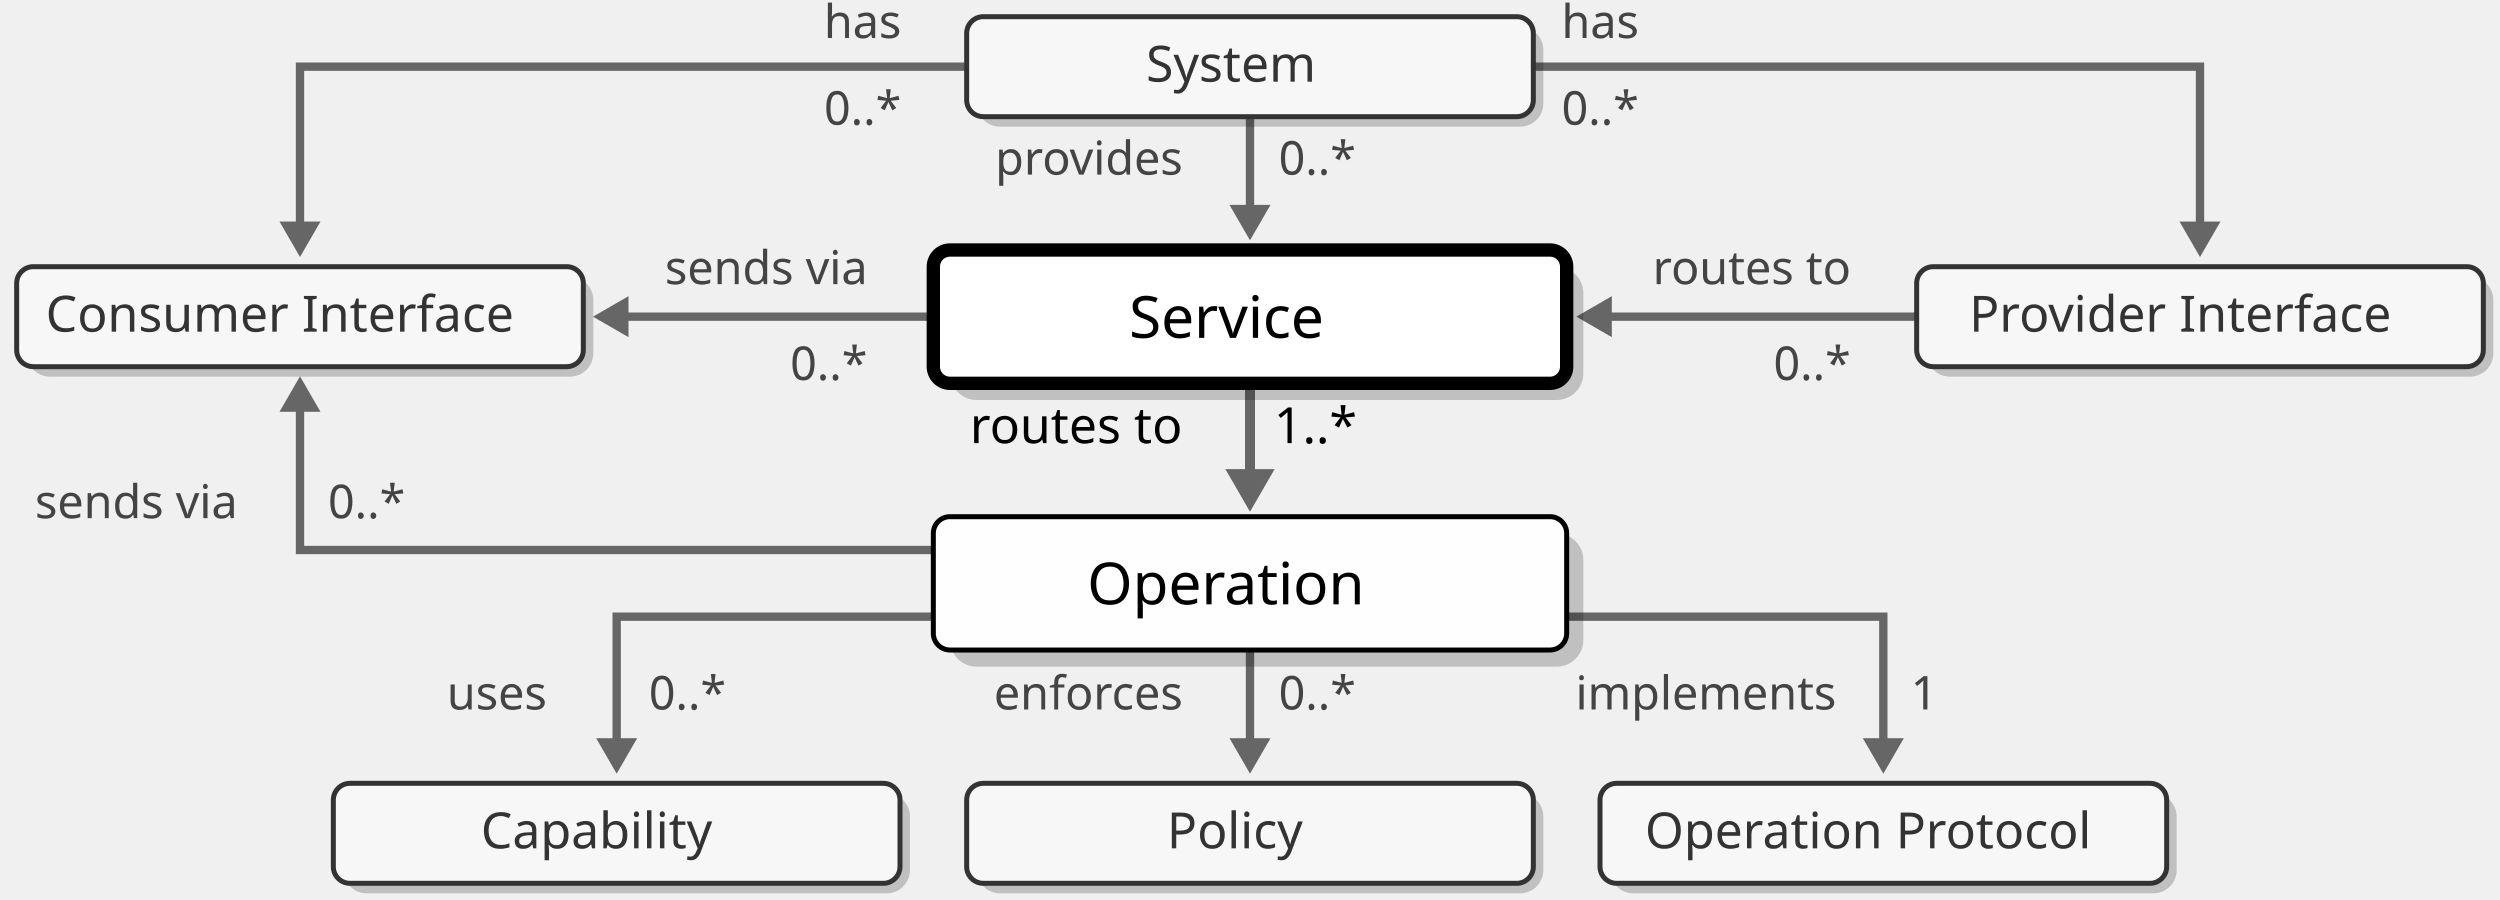
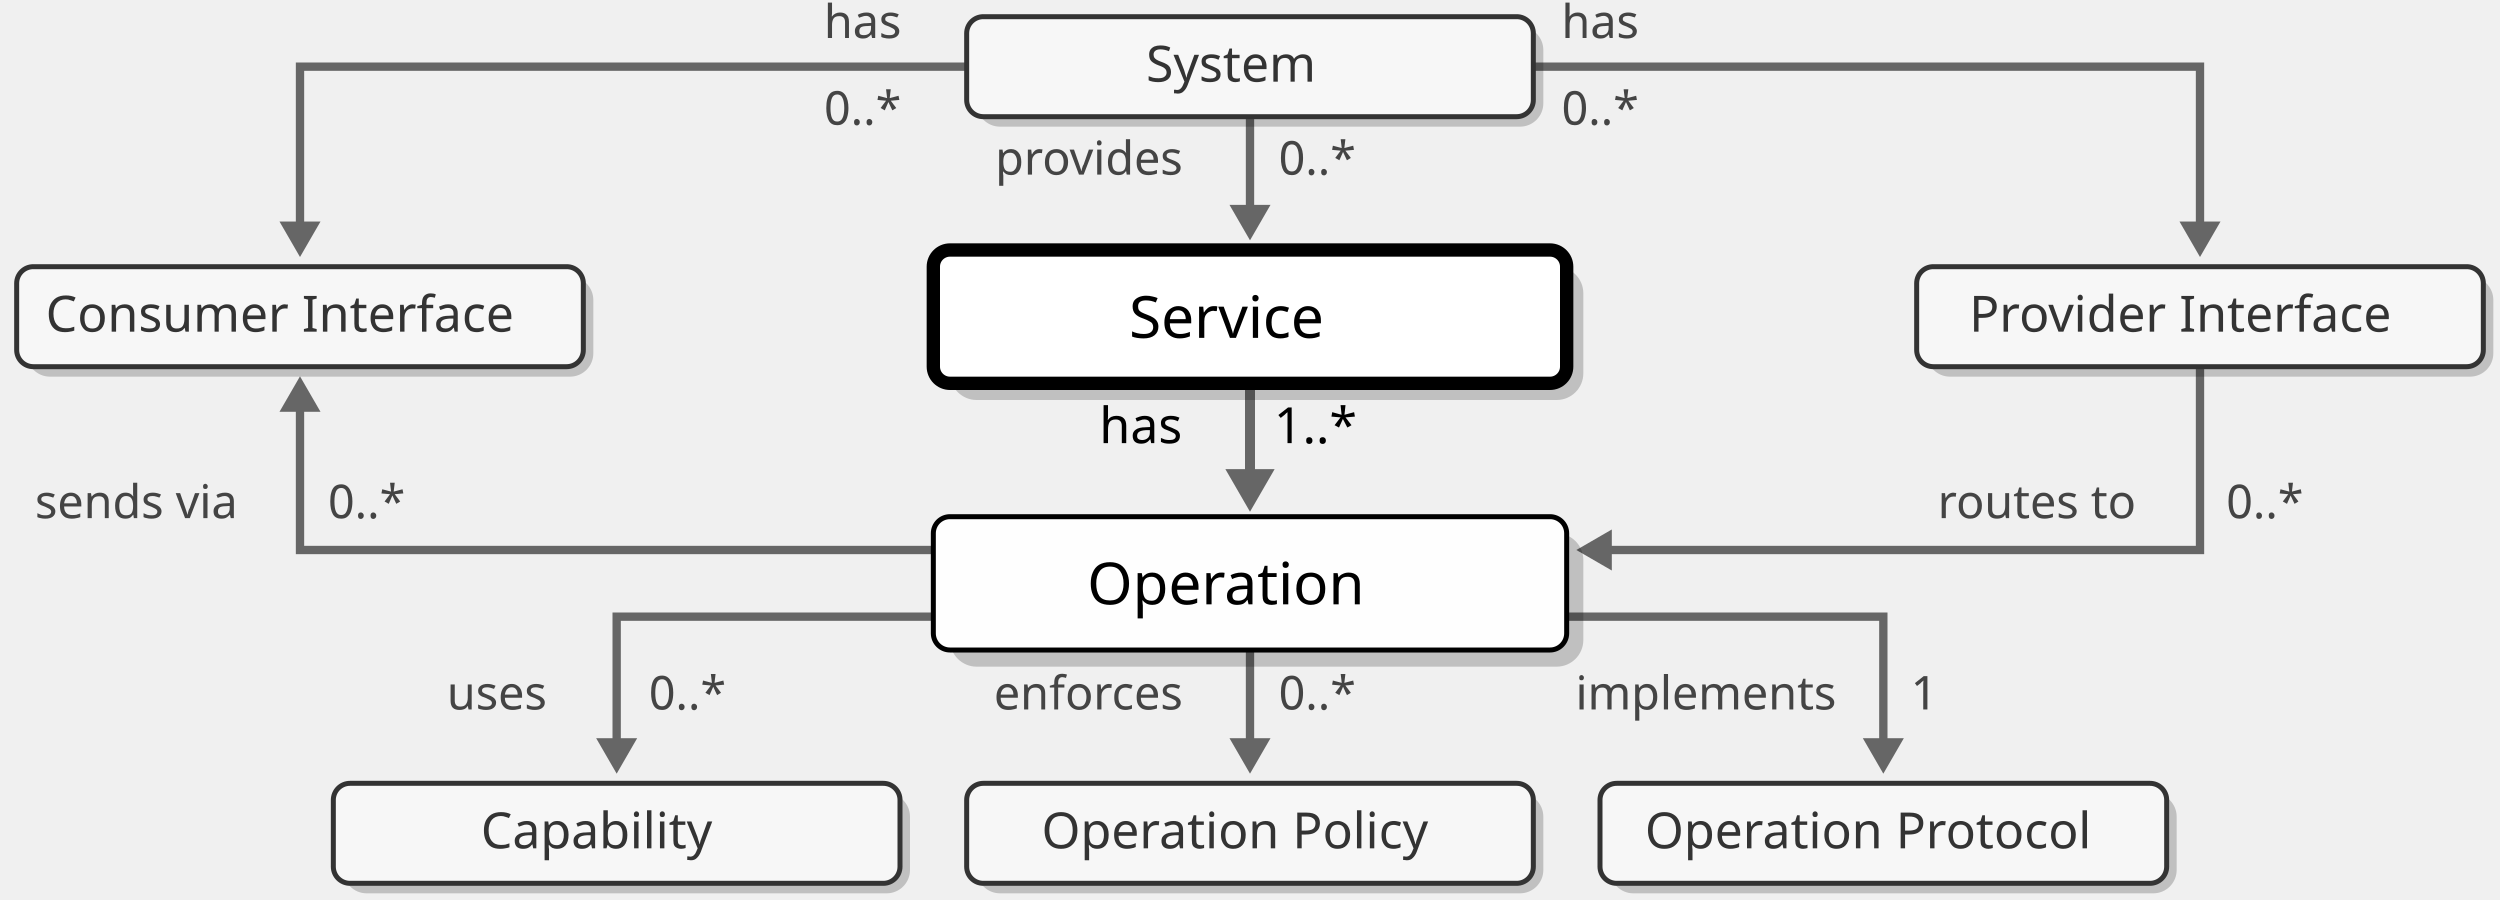
<svg xmlns="http://www.w3.org/2000/svg" xmlns:xlink="http://www.w3.org/1999/xlink" width="150mm" height="54mm" version="1.1" viewBox="0 0 150 54" id="svg162">
  <defs id="defs5">
    <marker id="a" overflow="visible" orient="auto">
      <path transform="scale(0.4)" d="M 5.77,0 -2.88,5 V -5 Z" fill="context-stroke" fill-rule="evenodd" stroke="context-stroke" stroke-width="1pt" id="path2" />
    </marker>
    <marker id="e" overflow="visible" orient="auto">
      <path transform="scale(0.4)" d="M 5.77,0 -2.88,5 V -5 Z" fill="context-stroke" fill-rule="evenodd" stroke="context-stroke" stroke-width="1pt" id="path824" />
    </marker>
    <marker id="a-2" overflow="visible" orient="auto">
      <path transform="scale(0.4)" d="M 5.77,0 -2.88,5 V -5 Z" fill="context-stroke" fill-rule="evenodd" stroke="context-stroke" stroke-width="1pt" id="path2-3" />
    </marker>
    <marker id="a-3" overflow="visible" orient="auto">
      <path transform="scale(0.4)" d="M 5.77,0 -2.88,5 V -5 Z" fill="context-stroke" fill-rule="evenodd" stroke="context-stroke" stroke-width="1pt" id="path2-2" />
    </marker>
    <marker id="a-8" overflow="visible" orient="auto">
      <path transform="scale(0.4)" d="M 5.77,0 -2.88,5 V -5 Z" fill="context-stroke" fill-rule="evenodd" stroke="context-stroke" stroke-width="1pt" id="path2-0" />
    </marker>
    <marker id="a-5" overflow="visible" orient="auto">
      <path transform="scale(0.4)" d="M 5.77,0 -2.88,5 V -5 Z" fill="context-stroke" fill-rule="evenodd" stroke="context-stroke" stroke-width="1pt" id="path2-22" />
    </marker>
    <marker id="a-0" overflow="visible" orient="auto">
      <path transform="scale(0.4)" d="M 5.77,0 -2.88,5 V -5 Z" fill="context-stroke" fill-rule="evenodd" stroke="context-stroke" stroke-width="1pt" id="path2-5" />
    </marker>
  </defs>
-   <path d="M 56,19 H 37" marker-end="url(#a)" id="path31572" style="fill:none;stroke:#666666;stroke-width:0.5;stroke-miterlimit:4;stroke-dasharray:none" />
-   <text x="60.665" y="17.048" style="font-size:2.8px;line-height:1.25;font-family:sans-serif;stroke-width:0.265" xml:space="preserve" id="text31576">
-     <tspan x="54.235" y="17.048" stroke-width="0.265" id="tspan31574" style="font-size:2.8px;text-align:end;text-anchor:end;fill:#444444;fill-opacity:1">sends via</tspan>
-   </text>
-   <text x="59.419" y="22.797" style="font-size:2.8px;line-height:1.25;font-family:sans-serif;stroke-width:0.265" xml:space="preserve" id="text31580">
-     <tspan x="54.235" y="22.797" stroke-width="0.265" id="tspan31578" style="font-size:2.8px;text-align:end;text-anchor:end;fill:#444444;fill-opacity:1">0..*</tspan>
-   </text>
+   <path d="M 132,22 V 33 H 96" marker-end="url(#a)" id="path1046" style="fill:none;stroke:#666666;stroke-width:0.5;stroke-miterlimit:4;stroke-dasharray:none" />
  <path d="M 75,39 V 45" marker-end="url(#a-0)" id="path20348" style="fill:none;stroke:#666666;stroke-width:0.5;stroke-miterlimit:4;stroke-dasharray:none;stroke-opacity:1;marker-end:url(#a-0)" />
  <path d="M 56,33 18,33 v -9" marker-end="url(#a)" id="path28453" style="fill:none;stroke:#666666;stroke-width:0.5;stroke-miterlimit:4;stroke-dasharray:none" />
  <use x="0" y="0" xlink:href="#path19139" id="use22278" transform="matrix(-1,0,0,1,150,-3.5e-7)" width="100%" height="100%" />
  <path d="m 56,37 h -19 v 8" marker-end="url(#a)" id="path19139" style="fill:none;stroke:#666666;stroke-width:0.5;stroke-miterlimit:4;stroke-dasharray:none" />
-   <path d="M 115,19 96,19" marker-end="url(#a)" id="path7495" style="fill:none;stroke:#666666;stroke-width:0.5;stroke-miterlimit:4;stroke-dasharray:none" />
  <use x="0" y="0" xlink:href="#use1643" id="use5971" transform="translate(114)" width="100%" height="100%" />
  <path d="M 75,7 V 13" marker-end="url(#a-0)" id="use2317" style="fill:none;stroke:#666666;stroke-width:0.5;stroke-miterlimit:4;stroke-dasharray:none;stroke-opacity:1;marker-end:url(#a-0)" />
  <g id="use1643" transform="translate(-67,15)">
    <rect id="rect2418" x="68.6" y="1.6" width="34" height="6" rx="1.4" fill="none" opacity="0.913" stroke="#000000" stroke-linejoin="round" stroke-width="0.333" style="opacity:1;fill:#000000;fill-opacity:0.2;stroke:none;stroke-width:0.8;stroke-miterlimit:4;stroke-dasharray:none" />
    <rect id="rect2420" x="68" y="-7" width="34" height="6" rx="1" fill="none" opacity="0.913" stroke="#000000" stroke-linejoin="round" stroke-width="0.333" style="opacity:1;fill:#f7f7f7;fill-opacity:1;stroke:#333333;stroke-width:0.3;stroke-miterlimit:4;stroke-dasharray:none;stroke-opacity:1" transform="scale(1,-1)" />
  </g>
  <path d="m 75,23 2e-6,6" marker-end="url(#a)" id="path1361" style="fill:none;stroke:#666666;stroke-width:0.6;stroke-miterlimit:4;stroke-dasharray:none" />
  <rect id="rect935" x="57" y="16" width="38" height="8" rx="1.6" fill="none" opacity="0.913" stroke="#000000" stroke-linejoin="round" stroke-width="0.333" style="opacity:1;fill:#000000;fill-opacity:0.2;stroke:none;stroke-width:0.8;stroke-miterlimit:4;stroke-dasharray:none" />
  <path d="M 58,4 18,4 V 14" marker-end="url(#a)" id="path1363" style="fill:none;stroke:#666666;stroke-width:0.5;stroke-miterlimit:4;stroke-dasharray:none" />
  <rect id="rect1367" x="56" y="15" width="38" height="8" rx="1" fill="none" opacity="0.913" stroke="#000000" stroke-linejoin="round" stroke-width="0.333" style="opacity:1;fill:#ffffff;fill-opacity:1;stroke-width:0.8;stroke-miterlimit:4;stroke-dasharray:none" />
  <text x="78.162" y="26.588" style="font-size:3px;line-height:1.25;font-family:sans-serif;stroke-width:0.265" xml:space="preserve" id="text1371">
-     <tspan x="73.278" y="26.588" stroke-width="0.265" id="tspan1369" style="text-align:end;text-anchor:end">routes to</tspan>
+     <tspan x="73.278" y="26.588" stroke-width="0.265" id="tspan1369" style="text-align:end;text-anchor:end">has</tspan>
  </text>
  <text x="76.436" y="26.588" style="font-size:3px;line-height:1.25;font-family:sans-serif;stroke-width:0.265" xml:space="preserve" id="text1375">
    <tspan x="76.436" y="26.588" stroke-width="0.265" id="tspan1373">1..*</tspan>
  </text>
  <text x="74.958" y="20.272" font-size="3.5px" style="line-height:1.25;font-family:sans-serif;stroke-width:0.265" xml:space="preserve" id="text1387">
    <tspan x="74.958" y="20.272" font-size="3.5px" stroke-width="0.265" text-align="center" text-anchor="middle" id="tspan1385">Service</tspan>
  </text>
  <use x="0" y="0" xlink:href="#path1363" id="use9624" transform="matrix(-1,0,0,1,150,1.7000005e-7)" width="100%" height="100%" />
  <g id="use1917" transform="translate(35,-7.999998)">
    <rect id="rect10709" x="22" y="40" width="38" height="8" rx="1.6" fill="none" opacity="0.913" stroke="#000000" stroke-linejoin="round" stroke-width="0.333" style="opacity:1;fill:#000000;fill-opacity:0.2;stroke:none;stroke-width:0.8;stroke-miterlimit:4;stroke-dasharray:none" />
    <rect id="rect10711" x="21" y="39" width="38" height="8" rx="1" fill="none" opacity="0.913" stroke="#000000" stroke-linejoin="round" stroke-width="0.333" style="opacity:1;fill:#fefefe;fill-opacity:1;stroke-width:0.3;stroke-miterlimit:4;stroke-dasharray:none" />
  </g>
  <text x="74.915" y="36.259" font-size="3.5px" style="line-height:1.25;font-family:sans-serif;stroke-width:0.265" xml:space="preserve" id="text1323">
    <tspan x="74.915" y="36.259" font-size="3.5px" stroke-width="0.265" text-align="center" text-anchor="middle" id="tspan1321">Operation</tspan>
  </text>
  <text x="92.281" y="50.652" style="font-size:2.8px;line-height:1.25;font-family:sans-serif;stroke-width:0.265" xml:space="preserve" id="text1020">
    <tspan x="91.066" y="50.652" stroke-width="0.265" id="tspan1018" style="font-size:2.8px;text-align:end;text-anchor:end;fill:#444444;fill-opacity:1">implements</tspan>
  </text>
  <use x="0" y="0" xlink:href="#use1643" id="use14506" transform="translate(57,-15)" width="100%" height="100%" />
  <text x="75.031" y="4.898" font-size="3.5px" style="font-size:3px;line-height:1.25;font-family:sans-serif;stroke-width:0.265" xml:space="preserve" id="text11944">
    <tspan x="75.031" y="4.898" font-size="3.5px" stroke-width="0.265" text-align="center" text-anchor="middle" id="tspan11942" style="font-size:3px;fill:#333333;fill-opacity:1">System</tspan>
  </text>
  <text x="76.714" y="10.477" style="font-size:2.8px;line-height:1.25;font-family:sans-serif;stroke-width:0.265" xml:space="preserve" id="text2401">
    <tspan x="76.714" y="10.477" stroke-width="0.265" id="tspan2399" style="font-size:2.8px;fill:#444444;fill-opacity:1">0..*</tspan>
  </text>
  <text x="84.72" y="10.477" style="font-size:2.8px;line-height:1.25;font-family:sans-serif;stroke-width:0.265" xml:space="preserve" id="text1176">
    <tspan x="73.146" y="10.477" stroke-width="0.265" id="tspan1174" style="font-size:2.8px;text-align:end;text-anchor:end;fill:#444444;fill-opacity:1">provides</tspan>
-   </text>
-   <text x="119.665" y="17.048" style="font-size:2.8px;line-height:1.25;font-family:sans-serif;stroke-width:0.265" xml:space="preserve" id="text3503">
-     <tspan x="113.235" y="17.048" stroke-width="0.265" id="tspan3501" style="font-size:2.8px;text-align:end;text-anchor:end;fill:#444444;fill-opacity:1">routes to</tspan>
  </text>
  <text x="67.837" y="2.282" style="font-size:2.8px;line-height:1.25;font-family:sans-serif;stroke-width:0.265" xml:space="preserve" id="text5311">
    <tspan x="56.263" y="2.282" stroke-width="0.265" id="tspan5309" style="font-size:2.8px;text-align:end;text-anchor:end;fill:#444444;fill-opacity:1">has</tspan>
  </text>
  <text x="93.691" y="2.282" style="font-size:2.8px;line-height:1.25;font-family:sans-serif;stroke-width:0.265" xml:space="preserve" id="text6275">
    <tspan x="93.691" y="2.282" stroke-width="0.265" id="tspan6273" style="font-size:2.8px;fill:#444444;fill-opacity:1">has</tspan>
  </text>
  <text x="61.447" y="7.48" style="font-size:2.8px;line-height:1.25;font-family:sans-serif;stroke-width:0.265" xml:space="preserve" id="text8931">
    <tspan x="56.263" y="7.48" stroke-width="0.265" id="tspan8929" style="font-size:2.8px;text-align:end;text-anchor:end;fill:#444444;fill-opacity:1">0..*</tspan>
  </text>
  <text x="17.959" y="19.898" font-size="3.5px" style="font-size:3px;line-height:1.25;font-family:sans-serif;stroke-width:0.265" xml:space="preserve" id="text9900">
    <tspan x="17.959" y="19.898" font-size="3.5px" stroke-width="0.265" text-align="center" text-anchor="middle" id="tspan9898" style="font-size:3px;fill:#333333;fill-opacity:1">Consumer Interface</tspan>
  </text>
  <text x="131.989" y="19.898" font-size="3.5px" style="font-size:3px;line-height:1.25;font-family:sans-serif;stroke-width:0.265" xml:space="preserve" id="text10877">
    <tspan x="131.989" y="19.898" font-size="3.5px" stroke-width="0.265" text-align="center" text-anchor="middle" id="tspan10875" style="font-size:3px;fill:#333333;fill-opacity:1">Provider Interface</tspan>
  </text>
  <text x="93.691" y="7.48" style="font-size:2.8px;line-height:1.25;font-family:sans-serif;stroke-width:0.265" xml:space="preserve" id="text11501">
    <tspan x="93.691" y="7.48" stroke-width="0.265" id="tspan11499" style="font-size:2.8px;fill:#444444;fill-opacity:1">0..*</tspan>
  </text>
  <text x="22.872" y="31.091" style="font-size:2.8px;line-height:1.25;font-family:sans-serif;stroke-width:0.265" xml:space="preserve" id="text13988">
    <tspan x="16.441" y="31.091" stroke-width="0.265" id="tspan13986" style="font-size:2.8px;text-align:end;text-anchor:end;fill:#444444;fill-opacity:1">sends via</tspan>
  </text>
  <text x="19.674" y="31.091" style="font-size:2.8px;line-height:1.25;font-family:sans-serif;stroke-width:0.265" xml:space="preserve" id="text13992">
    <tspan x="19.674" y="31.091" stroke-width="0.265" id="tspan13990" style="font-size:2.8px;fill:#444444;fill-opacity:1">0..*</tspan>
  </text>
  <use x="0" y="0" xlink:href="#use1643" id="use15041" transform="translate(19,31)" width="100%" height="100%" />
  <text x="36.96" y="50.898" font-size="3.5px" style="font-size:3px;line-height:1.25;font-family:sans-serif;stroke-width:0.265" xml:space="preserve" id="text15045">
    <tspan x="36.96" y="50.898" font-size="3.5px" stroke-width="0.265" text-align="center" text-anchor="middle" id="tspan15043" style="font-size:3px;fill:#333333;fill-opacity:1">Capability</tspan>
  </text>
  <use x="0" y="0" xlink:href="#use1643" id="use15047" transform="translate(57,31)" width="100%" height="100%" />
  <text x="75.257" y="50.898" font-size="3.5px" style="font-size:3px;line-height:1.25;font-family:sans-serif;stroke-width:0.265" xml:space="preserve" id="text15051">
-     <tspan x="75.257" y="50.898" font-size="3.5px" stroke-width="0.265" text-align="center" text-anchor="middle" id="tspan15049" style="font-size:3px;fill:#333333;fill-opacity:1">Policy</tspan>
+     <tspan x="75.257" y="50.898" font-size="3.5px" stroke-width="0.265" text-align="center" text-anchor="middle" id="tspan15049" style="font-size:3px;fill:#333333;fill-opacity:1">Operation Policy</tspan>
  </text>
  <use x="0" y="0" xlink:href="#use1643" id="use15053" transform="translate(95,31)" width="100%" height="100%" />
  <text x="113.257" y="50.898" font-size="3.5px" style="font-size:3px;line-height:1.25;font-family:sans-serif;stroke-width:0.265" xml:space="preserve" id="text15057">
    <tspan x="113.257" y="50.898" font-size="3.5px" stroke-width="0.265" text-align="center" text-anchor="middle" id="tspan15055" style="font-size:3px;fill:#333333;fill-opacity:1">Operation Protocol</tspan>
  </text>
  <text x="46.564" y="42.566" style="font-size:2.8px;line-height:1.25;font-family:sans-serif;stroke-width:0.265" xml:space="preserve" id="text19143">
    <tspan x="34.99" y="42.566" stroke-width="0.265" id="tspan19141" style="font-size:2.8px;text-align:end;text-anchor:end;fill:#444444;fill-opacity:1">uses</tspan>
  </text>
  <text x="76.714" y="42.566" style="font-size:2.8px;line-height:1.25;font-family:sans-serif;stroke-width:0.265" xml:space="preserve" id="text20352">
    <tspan x="76.714" y="42.566" stroke-width="0.265" id="tspan20350" style="font-size:2.8px;fill:#444444;fill-opacity:1">0..*</tspan>
  </text>
  <text x="84.72" y="42.566" style="font-size:2.8px;line-height:1.25;font-family:sans-serif;stroke-width:0.265" xml:space="preserve" id="text20356">
    <tspan x="73.146" y="42.566" stroke-width="0.265" id="tspan20354" style="font-size:2.8px;text-align:end;text-anchor:end;fill:#444444;fill-opacity:1">enforces</tspan>
  </text>
  <text x="94.536" y="42.566" style="font-size:2.8px;line-height:1.25;font-family:sans-serif;stroke-width:0.265" xml:space="preserve" id="text22282">
    <tspan x="94.536" y="42.566" stroke-width="0.265" id="tspan22280" style="font-size:2.8px;fill:#444444;fill-opacity:1">implements</tspan>
  </text>
  <text x="114.644" y="42.566" style="font-size:2.8px;line-height:1.25;font-family:sans-serif;stroke-width:0.265" xml:space="preserve" id="text22286">
    <tspan x="114.644" y="42.566" stroke-width="0.265" id="tspan22284" style="font-size:2.8px;fill:#444444;fill-opacity:1">1</tspan>
  </text>
  <text x="38.926" y="42.566" style="font-size:2.8px;line-height:1.25;font-family:sans-serif;stroke-width:0.265" xml:space="preserve" id="text29256">
    <tspan x="38.926" y="42.566" stroke-width="0.265" id="tspan29254" style="font-size:2.8px;fill:#444444;fill-opacity:1">0..*</tspan>
  </text>
-   <text x="118.419" y="22.797" style="font-size:2.8px;line-height:1.25;font-family:sans-serif;stroke-width:0.265" xml:space="preserve" id="text30292">
-     <tspan x="113.235" y="22.797" stroke-width="0.265" id="tspan30290" style="font-size:2.8px;text-align:end;text-anchor:end;fill:#444444;fill-opacity:1">0..*</tspan>
+   <text x="136.769" y="31.091" style="font-size:2.8px;line-height:1.25;font-family:sans-serif;stroke-width:0.265" xml:space="preserve" id="text1301">
+     <tspan x="130.338" y="31.091" stroke-width="0.265" id="tspan1299" style="font-size:2.8px;text-align:end;text-anchor:end;fill:#444444;fill-opacity:1">routes to</tspan>
+   </text>
+   <text x="133.571" y="31.091" style="font-size:2.8px;line-height:1.25;font-family:sans-serif;stroke-width:0.265" xml:space="preserve" id="text1305">
+     <tspan x="133.571" y="31.091" stroke-width="0.265" id="tspan1303" style="font-size:2.8px;fill:#444444;fill-opacity:1">0..*</tspan>
  </text>
</svg>
